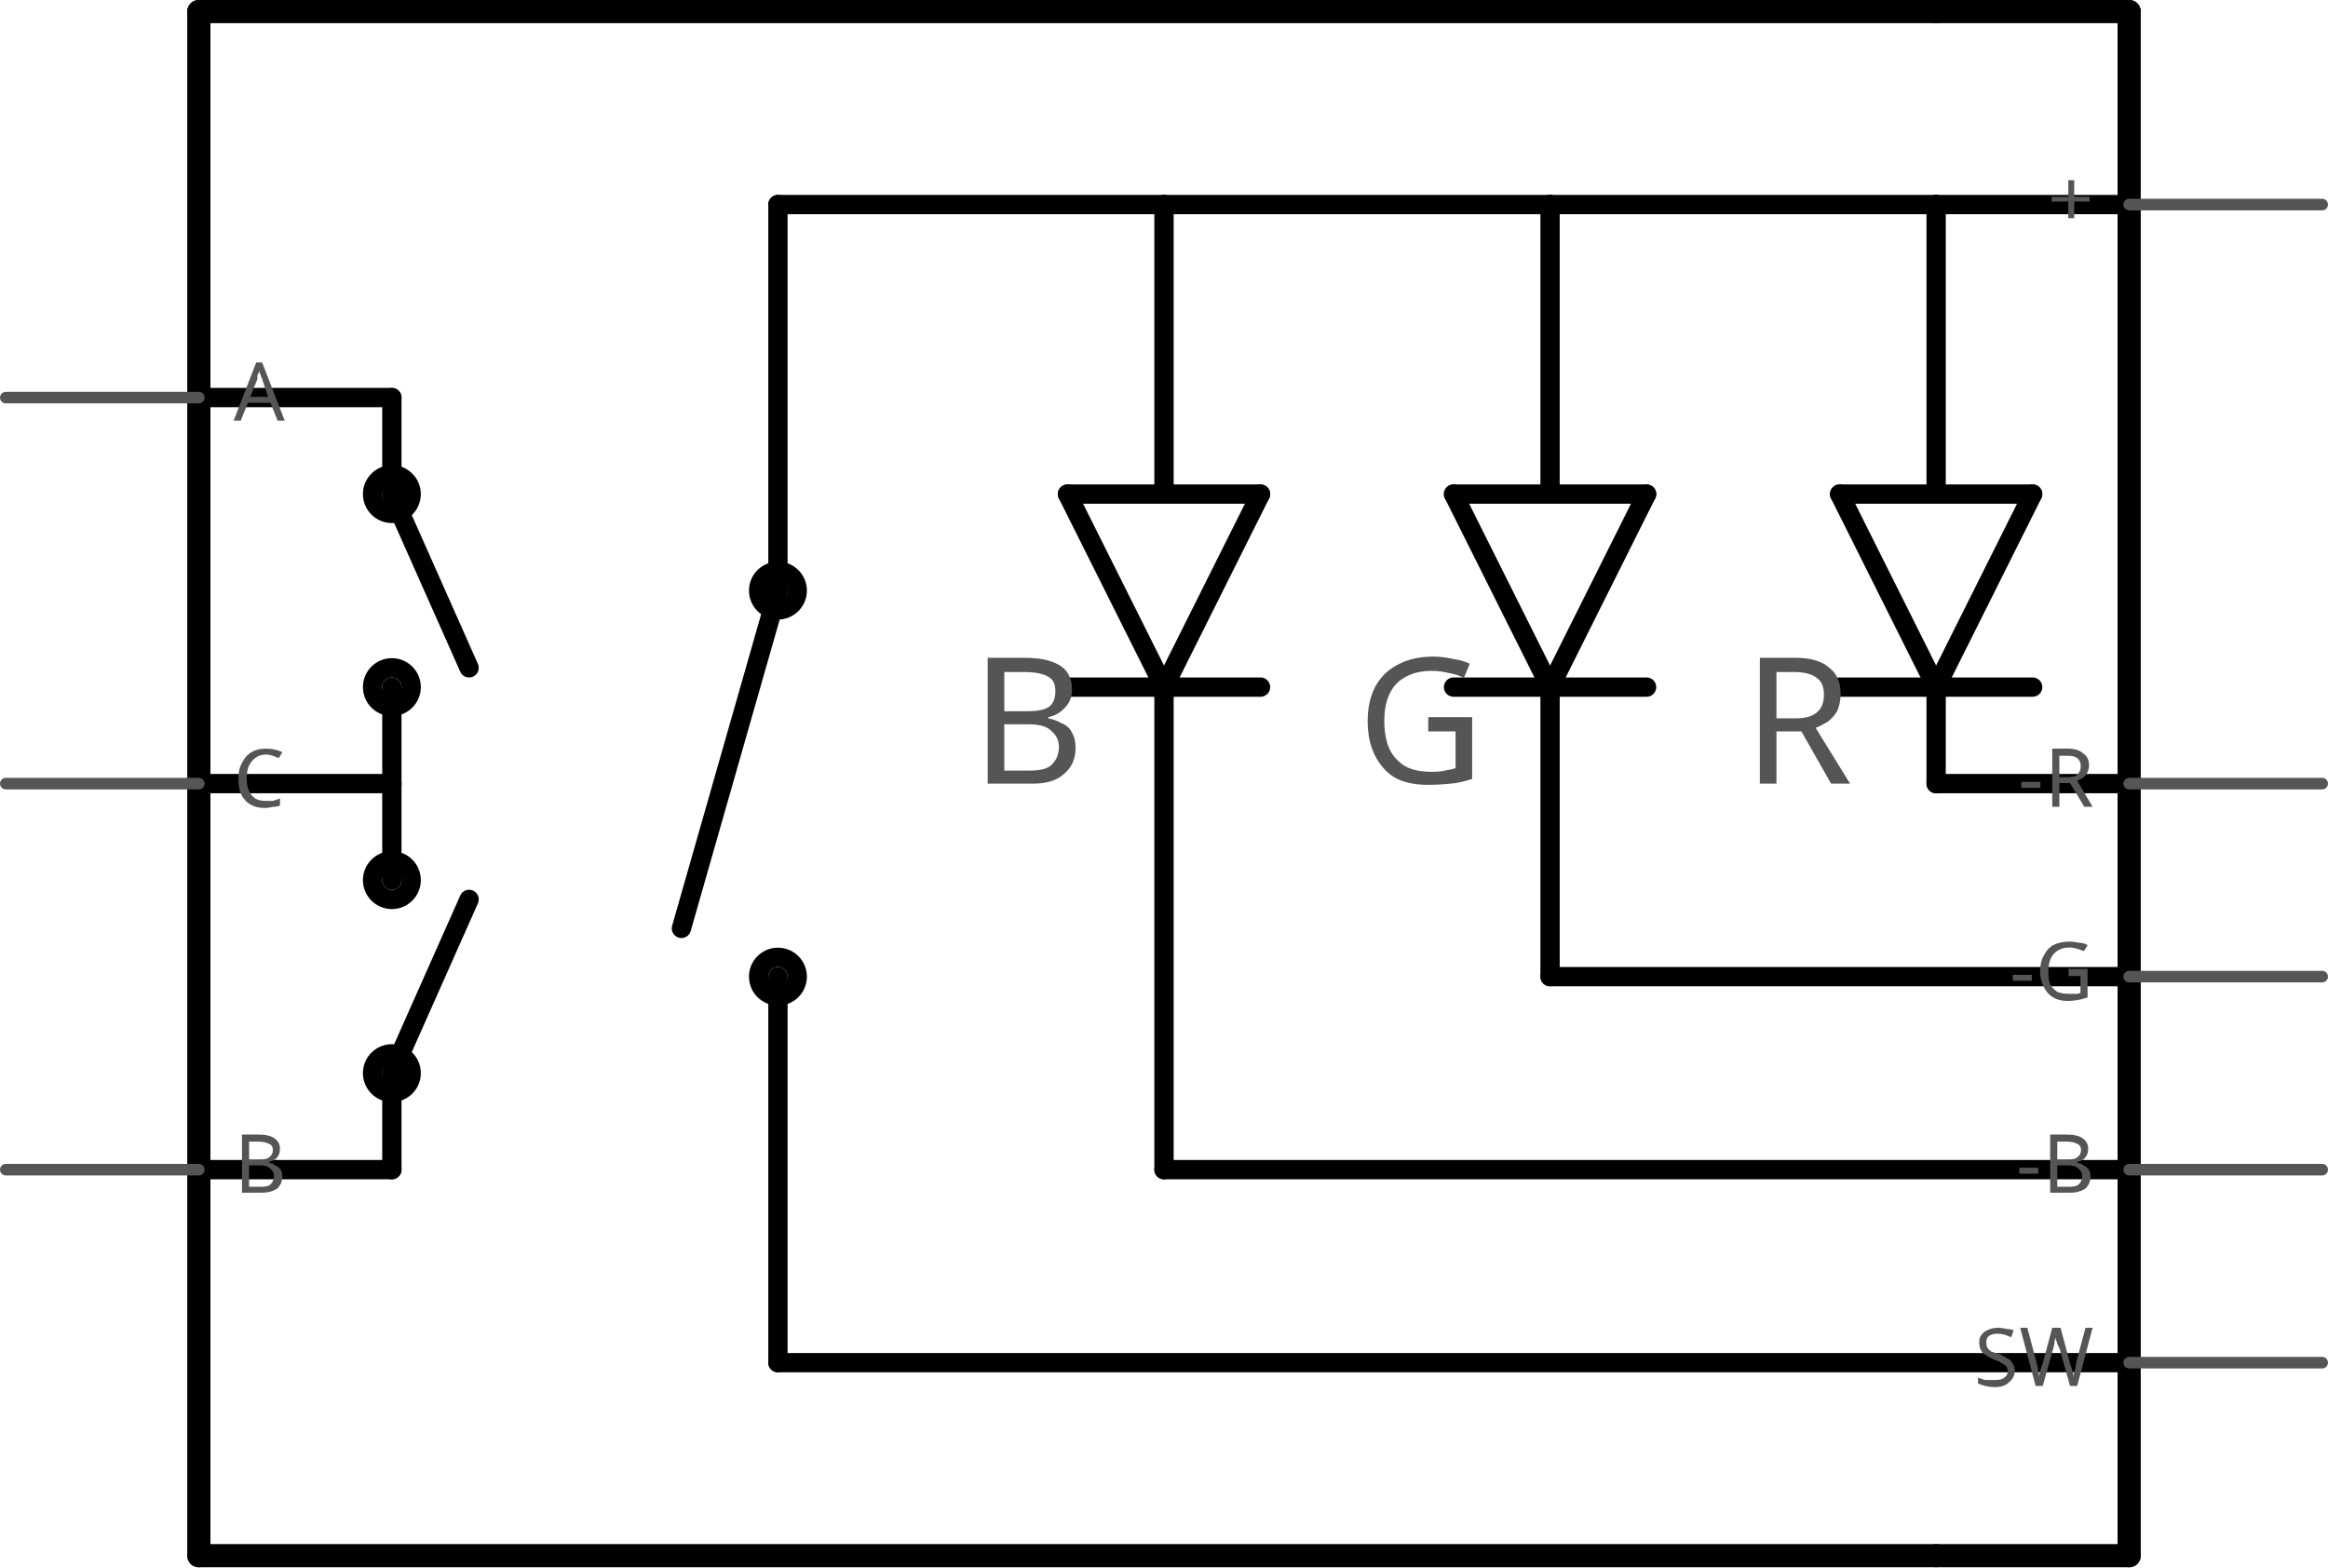
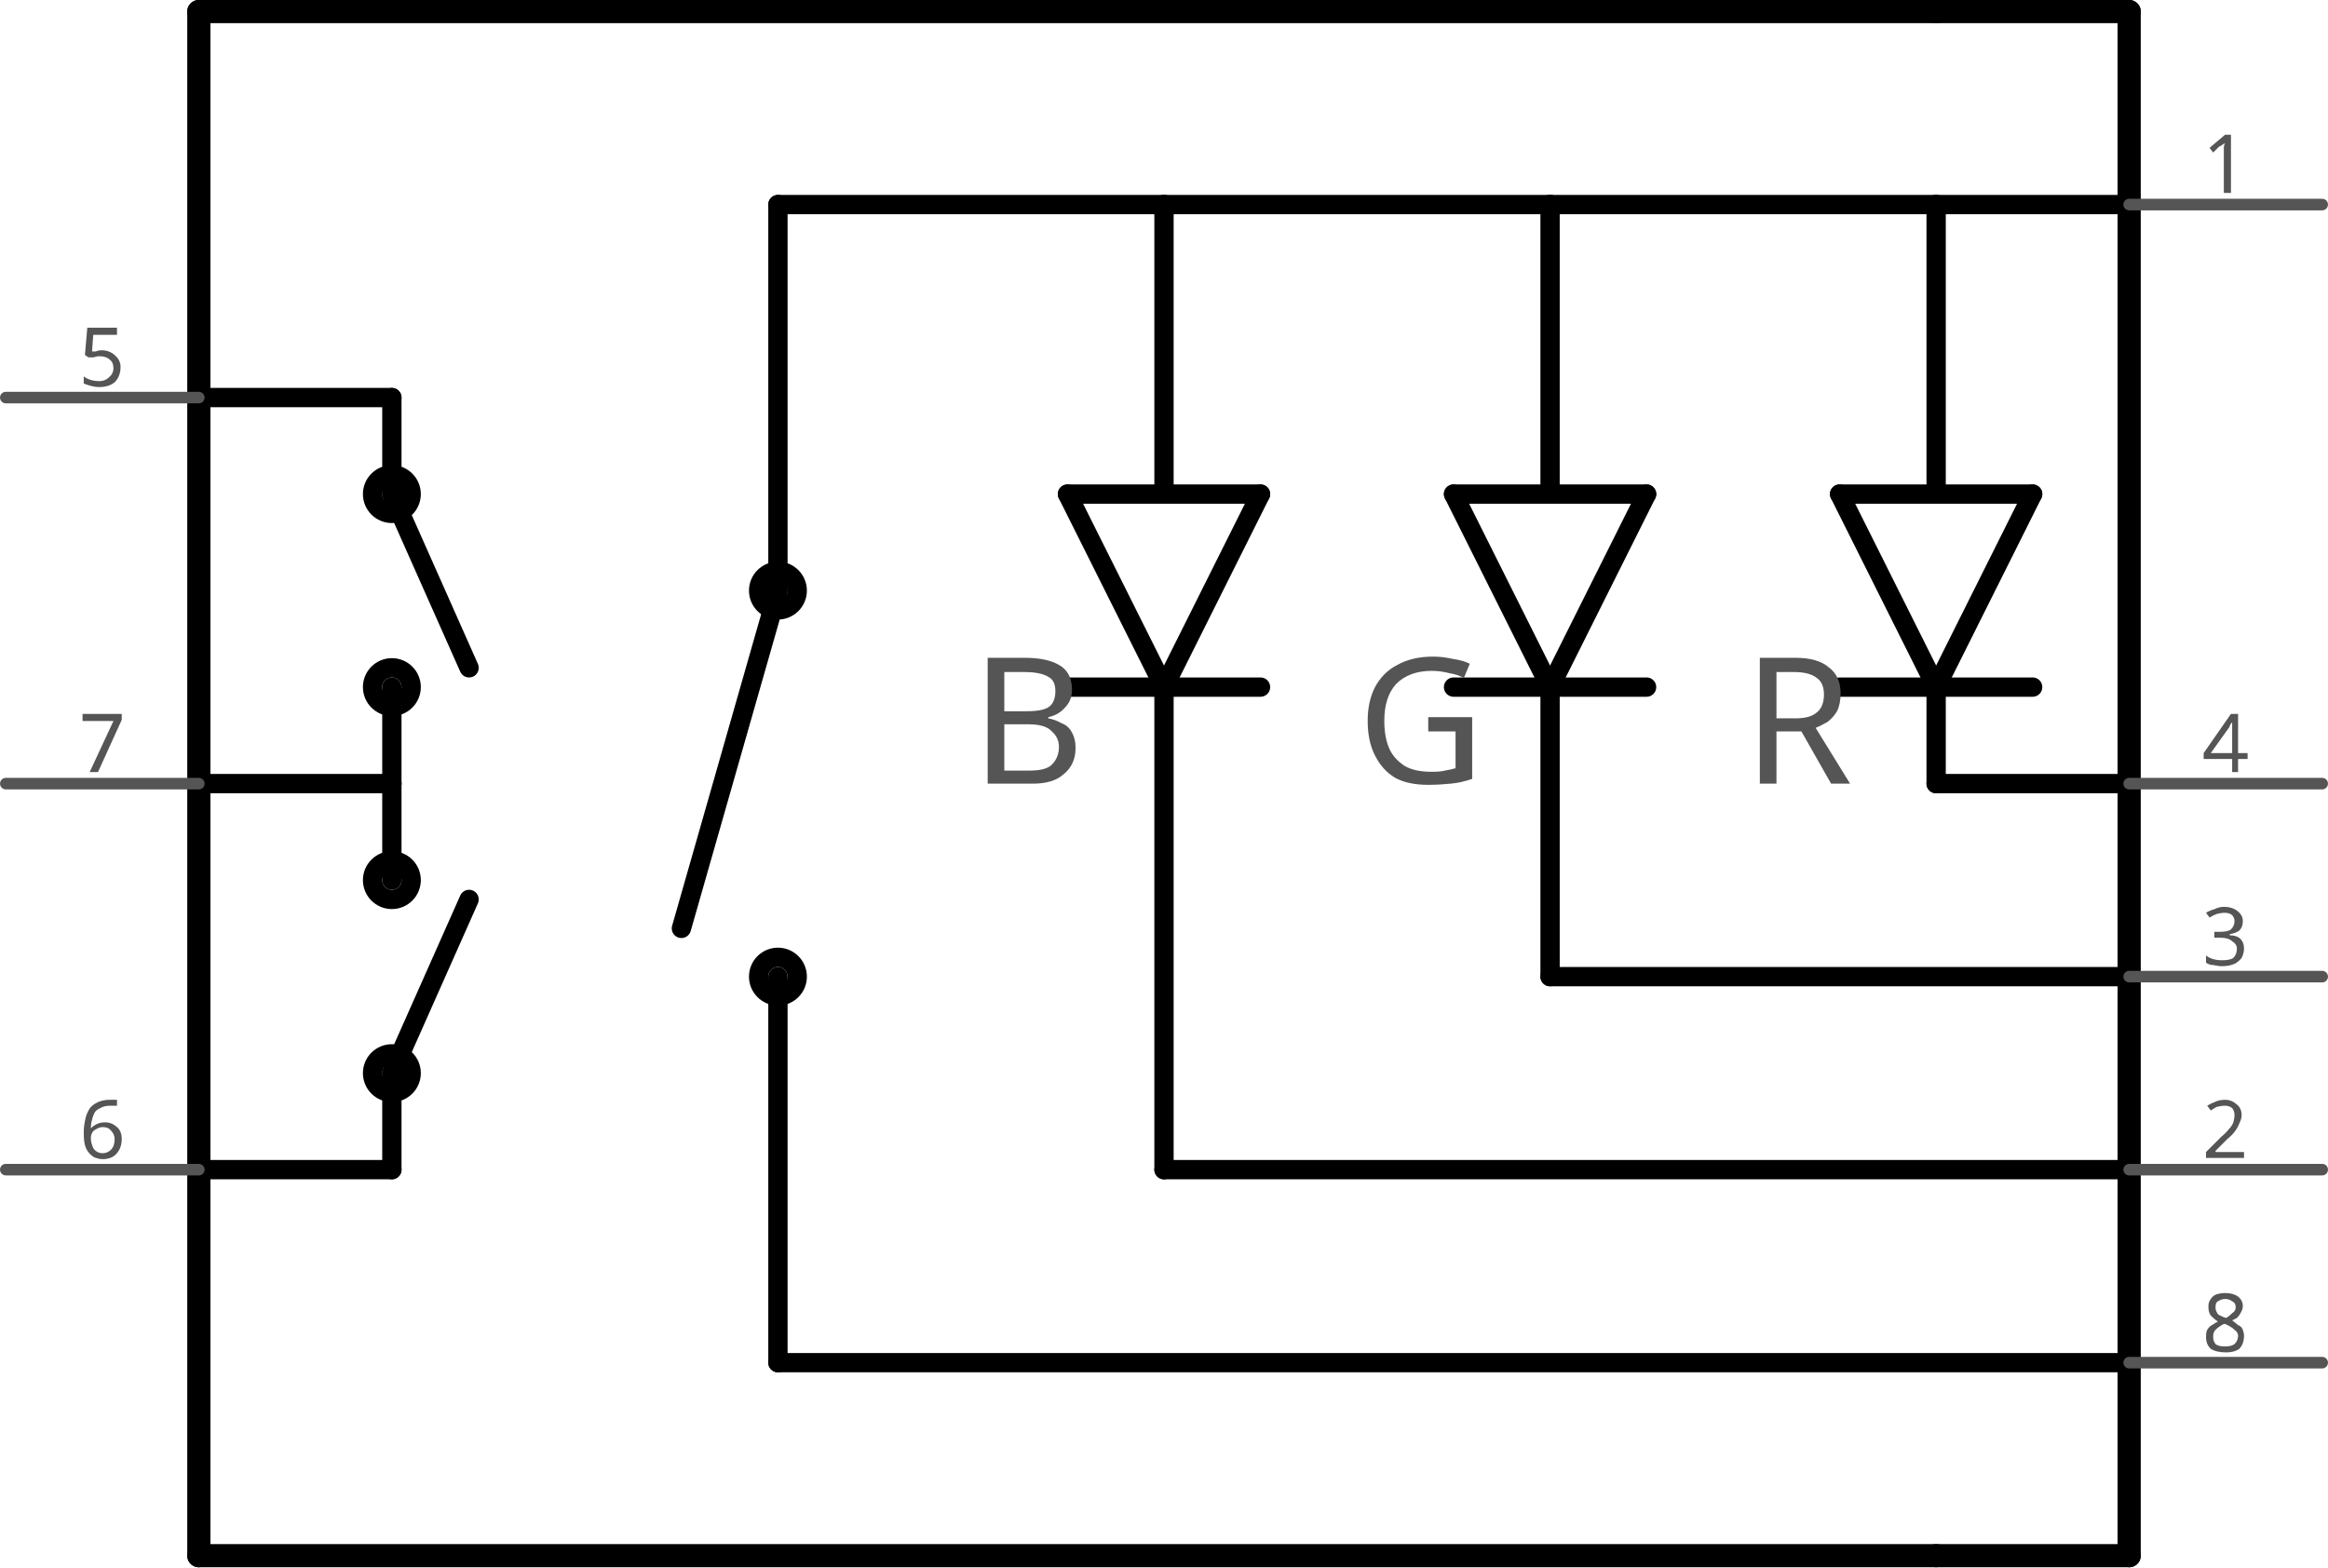
<svg xmlns="http://www.w3.org/2000/svg" version="1.2" baseProfile="tiny" x="0in" y="0in" width="1.206in" height="0.812in" viewBox="0 0 30.632 20.625">
  <g id="schematic">
    <line class="other" x1="19.126" y1="6.502" x2="20.396" y2="9.042" stroke="#000000" stroke-width="0.254" stroke-linecap="round" />
    <line class="other" x1="20.396" y1="9.042" x2="21.666" y2="6.502" stroke="#000000" stroke-width="0.254" stroke-linecap="round" />
    <line class="other" x1="19.126" y1="9.042" x2="20.396" y2="9.042" stroke="#000000" stroke-width="0.254" stroke-linecap="round" />
    <line class="other" x1="20.396" y1="9.042" x2="21.666" y2="9.042" stroke="#000000" stroke-width="0.254" stroke-linecap="round" />
    <line class="other" x1="19.126" y1="6.502" x2="20.396" y2="6.502" stroke="#000000" stroke-width="0.254" stroke-linecap="round" />
    <line class="other" x1="20.396" y1="6.502" x2="21.666" y2="6.502" stroke="#000000" stroke-width="0.254" stroke-linecap="round" />
    <line class="other" x1="2.616" y1="0.152" x2="2.616" y2="5.232" stroke="#000000" stroke-width="0.305" stroke-linecap="round" />
    <line class="other" x1="2.616" y1="5.232" x2="2.616" y2="10.312" stroke="#000000" stroke-width="0.305" stroke-linecap="round" />
    <line class="other" x1="2.616" y1="10.312" x2="2.616" y2="15.392" stroke="#000000" stroke-width="0.305" stroke-linecap="round" />
    <line class="other" x1="2.616" y1="15.392" x2="2.616" y2="20.472" stroke="#000000" stroke-width="0.305" stroke-linecap="round" />
    <line class="other" x1="2.616" y1="20.472" x2="25.476" y2="20.472" stroke="#000000" stroke-width="0.305" stroke-linecap="round" />
    <line class="other" x1="25.476" y1="0.152" x2="2.616" y2="0.152" stroke="#000000" stroke-width="0.305" stroke-linecap="round" />
    <line class="other" x1="24.206" y1="6.502" x2="25.476" y2="9.042" stroke="#000000" stroke-width="0.254" stroke-linecap="round" />
    <line class="other" x1="25.476" y1="9.042" x2="26.746" y2="6.502" stroke="#000000" stroke-width="0.254" stroke-linecap="round" />
    <line class="other" x1="24.206" y1="9.042" x2="25.476" y2="9.042" stroke="#000000" stroke-width="0.254" stroke-linecap="round" />
    <line class="other" x1="25.476" y1="9.042" x2="26.746" y2="9.042" stroke="#000000" stroke-width="0.254" stroke-linecap="round" />
    <line class="other" x1="24.206" y1="6.502" x2="25.476" y2="6.502" stroke="#000000" stroke-width="0.254" stroke-linecap="round" />
    <line class="other" x1="25.476" y1="6.502" x2="26.746" y2="6.502" stroke="#000000" stroke-width="0.254" stroke-linecap="round" />
    <line class="other" x1="15.316" y1="15.392" x2="28.016" y2="15.392" stroke="#000000" stroke-width="0.254" stroke-linecap="round" />
    <line class="other" x1="10.236" y1="7.772" x2="8.966" y2="12.217" stroke="#000000" stroke-width="0.254" stroke-linecap="round" />
    <line class="other" x1="10.236" y1="17.932" x2="28.016" y2="17.932" stroke="#000000" stroke-width="0.254" stroke-linecap="round" />
    <line class="other" x1="10.236" y1="2.692" x2="15.316" y2="2.692" stroke="#000000" stroke-width="0.254" stroke-linecap="round" />
    <line class="other" x1="14.046" y1="6.502" x2="15.316" y2="9.042" stroke="#000000" stroke-width="0.254" stroke-linecap="round" />
    <line class="other" x1="15.316" y1="9.042" x2="16.586" y2="6.502" stroke="#000000" stroke-width="0.254" stroke-linecap="round" />
    <line class="other" x1="14.046" y1="9.042" x2="15.316" y2="9.042" stroke="#000000" stroke-width="0.254" stroke-linecap="round" />
    <line class="other" x1="15.316" y1="9.042" x2="16.586" y2="9.042" stroke="#000000" stroke-width="0.254" stroke-linecap="round" />
    <line class="other" x1="14.046" y1="6.502" x2="15.316" y2="6.502" stroke="#000000" stroke-width="0.254" stroke-linecap="round" />
    <line class="other" x1="15.316" y1="6.502" x2="16.586" y2="6.502" stroke="#000000" stroke-width="0.254" stroke-linecap="round" />
    <line class="other" x1="20.396" y1="12.852" x2="28.016" y2="12.852" stroke="#000000" stroke-width="0.254" stroke-linecap="round" />
    <line class="other" x1="25.476" y1="10.312" x2="28.016" y2="10.312" stroke="#000000" stroke-width="0.254" stroke-linecap="round" />
    <line class="other" x1="15.316" y1="2.692" x2="20.396" y2="2.692" stroke="#000000" stroke-width="0.254" stroke-linecap="round" />
    <line class="other" x1="20.396" y1="2.692" x2="25.476" y2="2.692" stroke="#000000" stroke-width="0.254" stroke-linecap="round" />
    <line class="other" x1="25.476" y1="2.692" x2="28.016" y2="2.692" stroke="#000000" stroke-width="0.254" stroke-linecap="round" />
    <line class="other" x1="15.316" y1="2.692" x2="15.316" y2="6.502" stroke="#000000" stroke-width="0.254" stroke-linecap="round" />
    <line class="other" x1="20.396" y1="2.692" x2="20.396" y2="6.502" stroke="#000000" stroke-width="0.254" stroke-linecap="round" />
    <line class="other" x1="25.476" y1="2.692" x2="25.476" y2="6.502" stroke="#000000" stroke-width="0.254" stroke-linecap="round" />
    <line class="other" x1="15.316" y1="15.392" x2="15.316" y2="9.042" stroke="#000000" stroke-width="0.254" stroke-linecap="round" />
    <line class="other" x1="20.396" y1="12.852" x2="20.396" y2="9.042" stroke="#000000" stroke-width="0.254" stroke-linecap="round" />
    <line class="other" x1="25.476" y1="10.312" x2="25.476" y2="9.042" stroke="#000000" stroke-width="0.254" stroke-linecap="round" />
    <line class="other" x1="25.476" y1="0.152" x2="28.016" y2="0.152" stroke="#000000" stroke-width="0.305" stroke-linecap="round" />
    <line class="other" x1="28.016" y1="0.152" x2="28.016" y2="20.472" stroke="#000000" stroke-width="0.305" stroke-linecap="round" />
    <line class="other" x1="28.016" y1="20.472" x2="25.476" y2="20.472" stroke="#000000" stroke-width="0.305" stroke-linecap="round" />
    <line class="other" x1="10.236" y1="2.692" x2="10.236" y2="7.772" stroke="#000000" stroke-width="0.254" stroke-linecap="round" />
    <line class="other" x1="10.236" y1="17.932" x2="10.236" y2="12.852" stroke="#000000" stroke-width="0.254" stroke-linecap="round" />
    <line class="other" x1="2.616" y1="5.232" x2="5.156" y2="5.232" stroke="#000000" stroke-width="0.254" stroke-linecap="round" />
    <line class="other" x1="5.156" y1="10.312" x2="2.616" y2="10.312" stroke="#000000" stroke-width="0.254" stroke-linecap="round" />
    <line class="other" x1="5.156" y1="15.392" x2="2.616" y2="15.392" stroke="#000000" stroke-width="0.254" stroke-linecap="round" />
    <line class="other" x1="5.156" y1="5.232" x2="5.156" y2="6.502" stroke="#000000" stroke-width="0.254" stroke-linecap="round" />
    <line class="other" x1="5.156" y1="10.312" x2="5.156" y2="9.042" stroke="#000000" stroke-width="0.254" stroke-linecap="round" />
    <line class="other" x1="5.156" y1="10.312" x2="5.156" y2="11.582" stroke="#000000" stroke-width="0.254" stroke-linecap="round" />
    <line class="other" x1="5.156" y1="15.392" x2="5.156" y2="14.122" stroke="#000000" stroke-width="0.254" stroke-linecap="round" />
    <line class="other" x1="5.156" y1="6.502" x2="6.172" y2="8.788" stroke="#000000" stroke-width="0.254" stroke-linecap="round" />
    <line class="other" x1="5.156" y1="14.122" x2="6.172" y2="11.836" stroke="#000000" stroke-width="0.254" stroke-linecap="round" />
    <circle class="other" cx="5.156" cy="14.122" r="0.254" stroke="#000000" stroke-width="0.254" fill="none" />
    <circle class="other" cx="5.156" cy="11.582" r="0.254" stroke="#000000" stroke-width="0.254" fill="none" />
    <circle class="other" cx="5.156" cy="9.042" r="0.254" stroke="#000000" stroke-width="0.254" fill="none" />
    <circle class="other" cx="5.156" cy="6.502" r="0.254" stroke="#000000" stroke-width="0.254" fill="none" />
    <circle class="other" cx="10.236" cy="7.772" r="0.254" stroke="#000000" stroke-width="0.254" fill="none" />
    <circle class="other" cx="10.236" cy="12.852" r="0.254" stroke="#000000" stroke-width="0.254" fill="none" />
    <text class="text" font-family="OCRA" stroke="none" stroke-width="0" fill="#555555" font-size="2.311" x="22.936" y="10.312" text-anchor="start">R</text>
    <text class="text" font-family="OCRA" stroke="none" stroke-width="0" fill="#555555" font-size="2.311" x="17.856" y="10.312" text-anchor="start">G</text>
    <text class="text" font-family="OCRA" stroke="none" stroke-width="0" fill="#555555" font-size="2.311" x="12.776" y="10.312" text-anchor="start">B</text>
    <line class="pin" id="connector0pin" connectorname="+" x1="30.556" y1="2.692" x2="28.016" y2="2.692" stroke="#555555" stroke-width="0.152" stroke-linecap="round" />
    <rect class="terminal" id="connector0terminal" x="30.556" y="2.692" width="0" height="0" stroke="none" stroke-width="0" fill="none" />
-     <text class="text" font-family="OCRA" stroke="none" stroke-width="0" fill="#555555" font-size="1.067" x="27.559" y="2.997" text-anchor="end">+</text>
+     <text class="text" font-family="OCRA" stroke="none" stroke-width="0" fill="#555555" font-size="1.067" x="29.286" y="2.54" text-anchor="middle">1</text>
    <line class="pin" id="connector2pin" connectorname="-G" x1="30.556" y1="12.852" x2="28.016" y2="12.852" stroke="#555555" stroke-width="0.152" stroke-linecap="round" />
    <rect class="terminal" id="connector2terminal" x="30.556" y="12.852" width="0" height="0" stroke="none" stroke-width="0" fill="none" />
-     <text class="text" font-family="OCRA" stroke="none" stroke-width="0" fill="#555555" font-size="1.067" x="27.559" y="13.157" text-anchor="end">-G</text>
+     <text class="text" font-family="OCRA" stroke="none" stroke-width="0" fill="#555555" font-size="1.067" x="29.286" y="12.7" text-anchor="middle">3</text>
    <line class="pin" id="connector4pin" connectorname="A" x1="0.076" y1="5.232" x2="2.616" y2="5.232" stroke="#555555" stroke-width="0.152" stroke-linecap="round" />
    <rect class="terminal" id="connector4terminal" x="0.076" y="5.232" width="0" height="0" stroke="none" stroke-width="0" fill="none" />
-     <text class="text" font-family="OCRA" stroke="none" stroke-width="0" fill="#555555" font-size="1.067" x="3.073" y="5.537" text-anchor="start">A</text>
+     <text class="text" font-family="OCRA" stroke="none" stroke-width="0" fill="#555555" font-size="1.067" x="1.346" y="5.08" text-anchor="middle">5</text>
    <line class="pin" id="connector6pin" connectorname="C" x1="0.076" y1="10.312" x2="2.616" y2="10.312" stroke="#555555" stroke-width="0.152" stroke-linecap="round" />
    <rect class="terminal" id="connector6terminal" x="0.076" y="10.312" width="0" height="0" stroke="none" stroke-width="0" fill="none" />
-     <text class="text" font-family="OCRA" stroke="none" stroke-width="0" fill="#555555" font-size="1.067" x="3.073" y="10.617" text-anchor="start">C</text>
+     <text class="text" font-family="OCRA" stroke="none" stroke-width="0" fill="#555555" font-size="1.067" x="1.346" y="10.16" text-anchor="middle">7</text>
    <line class="pin" id="connector5pin" connectorname="B" x1="0.076" y1="15.392" x2="2.616" y2="15.392" stroke="#555555" stroke-width="0.152" stroke-linecap="round" />
    <rect class="terminal" id="connector5terminal" x="0.076" y="15.392" width="0" height="0" stroke="none" stroke-width="0" fill="none" />
-     <text class="text" font-family="OCRA" stroke="none" stroke-width="0" fill="#555555" font-size="1.067" x="3.073" y="15.697" text-anchor="start">B</text>
+     <text class="text" font-family="OCRA" stroke="none" stroke-width="0" fill="#555555" font-size="1.067" x="1.346" y="15.24" text-anchor="middle">6</text>
    <line class="pin" id="connector3pin" connectorname="-R" x1="30.556" y1="10.312" x2="28.016" y2="10.312" stroke="#555555" stroke-width="0.152" stroke-linecap="round" />
    <rect class="terminal" id="connector3terminal" x="30.556" y="10.312" width="0" height="0" stroke="none" stroke-width="0" fill="none" />
-     <text class="text" font-family="OCRA" stroke="none" stroke-width="0" fill="#555555" font-size="1.067" x="27.559" y="10.617" text-anchor="end">-R</text>
+     <text class="text" font-family="OCRA" stroke="none" stroke-width="0" fill="#555555" font-size="1.067" x="29.286" y="10.16" text-anchor="middle">4</text>
    <line class="pin" id="connector7pin" connectorname="SW" x1="30.556" y1="17.932" x2="28.016" y2="17.932" stroke="#555555" stroke-width="0.152" stroke-linecap="round" />
    <rect class="terminal" id="connector7terminal" x="30.556" y="17.932" width="0" height="0" stroke="none" stroke-width="0" fill="none" />
-     <text class="text" font-family="OCRA" stroke="none" stroke-width="0" fill="#555555" font-size="1.067" x="27.559" y="18.237" text-anchor="end">SW</text>
+     <text class="text" font-family="OCRA" stroke="none" stroke-width="0" fill="#555555" font-size="1.067" x="29.286" y="17.78" text-anchor="middle">8</text>
    <line class="pin" id="connector1pin" connectorname="-B" x1="30.556" y1="15.392" x2="28.016" y2="15.392" stroke="#555555" stroke-width="0.152" stroke-linecap="round" />
    <rect class="terminal" id="connector1terminal" x="30.556" y="15.392" width="0" height="0" stroke="none" stroke-width="0" fill="none" />
-     <text class="text" font-family="OCRA" stroke="none" stroke-width="0" fill="#555555" font-size="1.067" x="27.559" y="15.697" text-anchor="end">-B</text>
+     <text class="text" font-family="OCRA" stroke="none" stroke-width="0" fill="#555555" font-size="1.067" x="29.286" y="15.24" text-anchor="middle">2</text>
  </g>
</svg>
